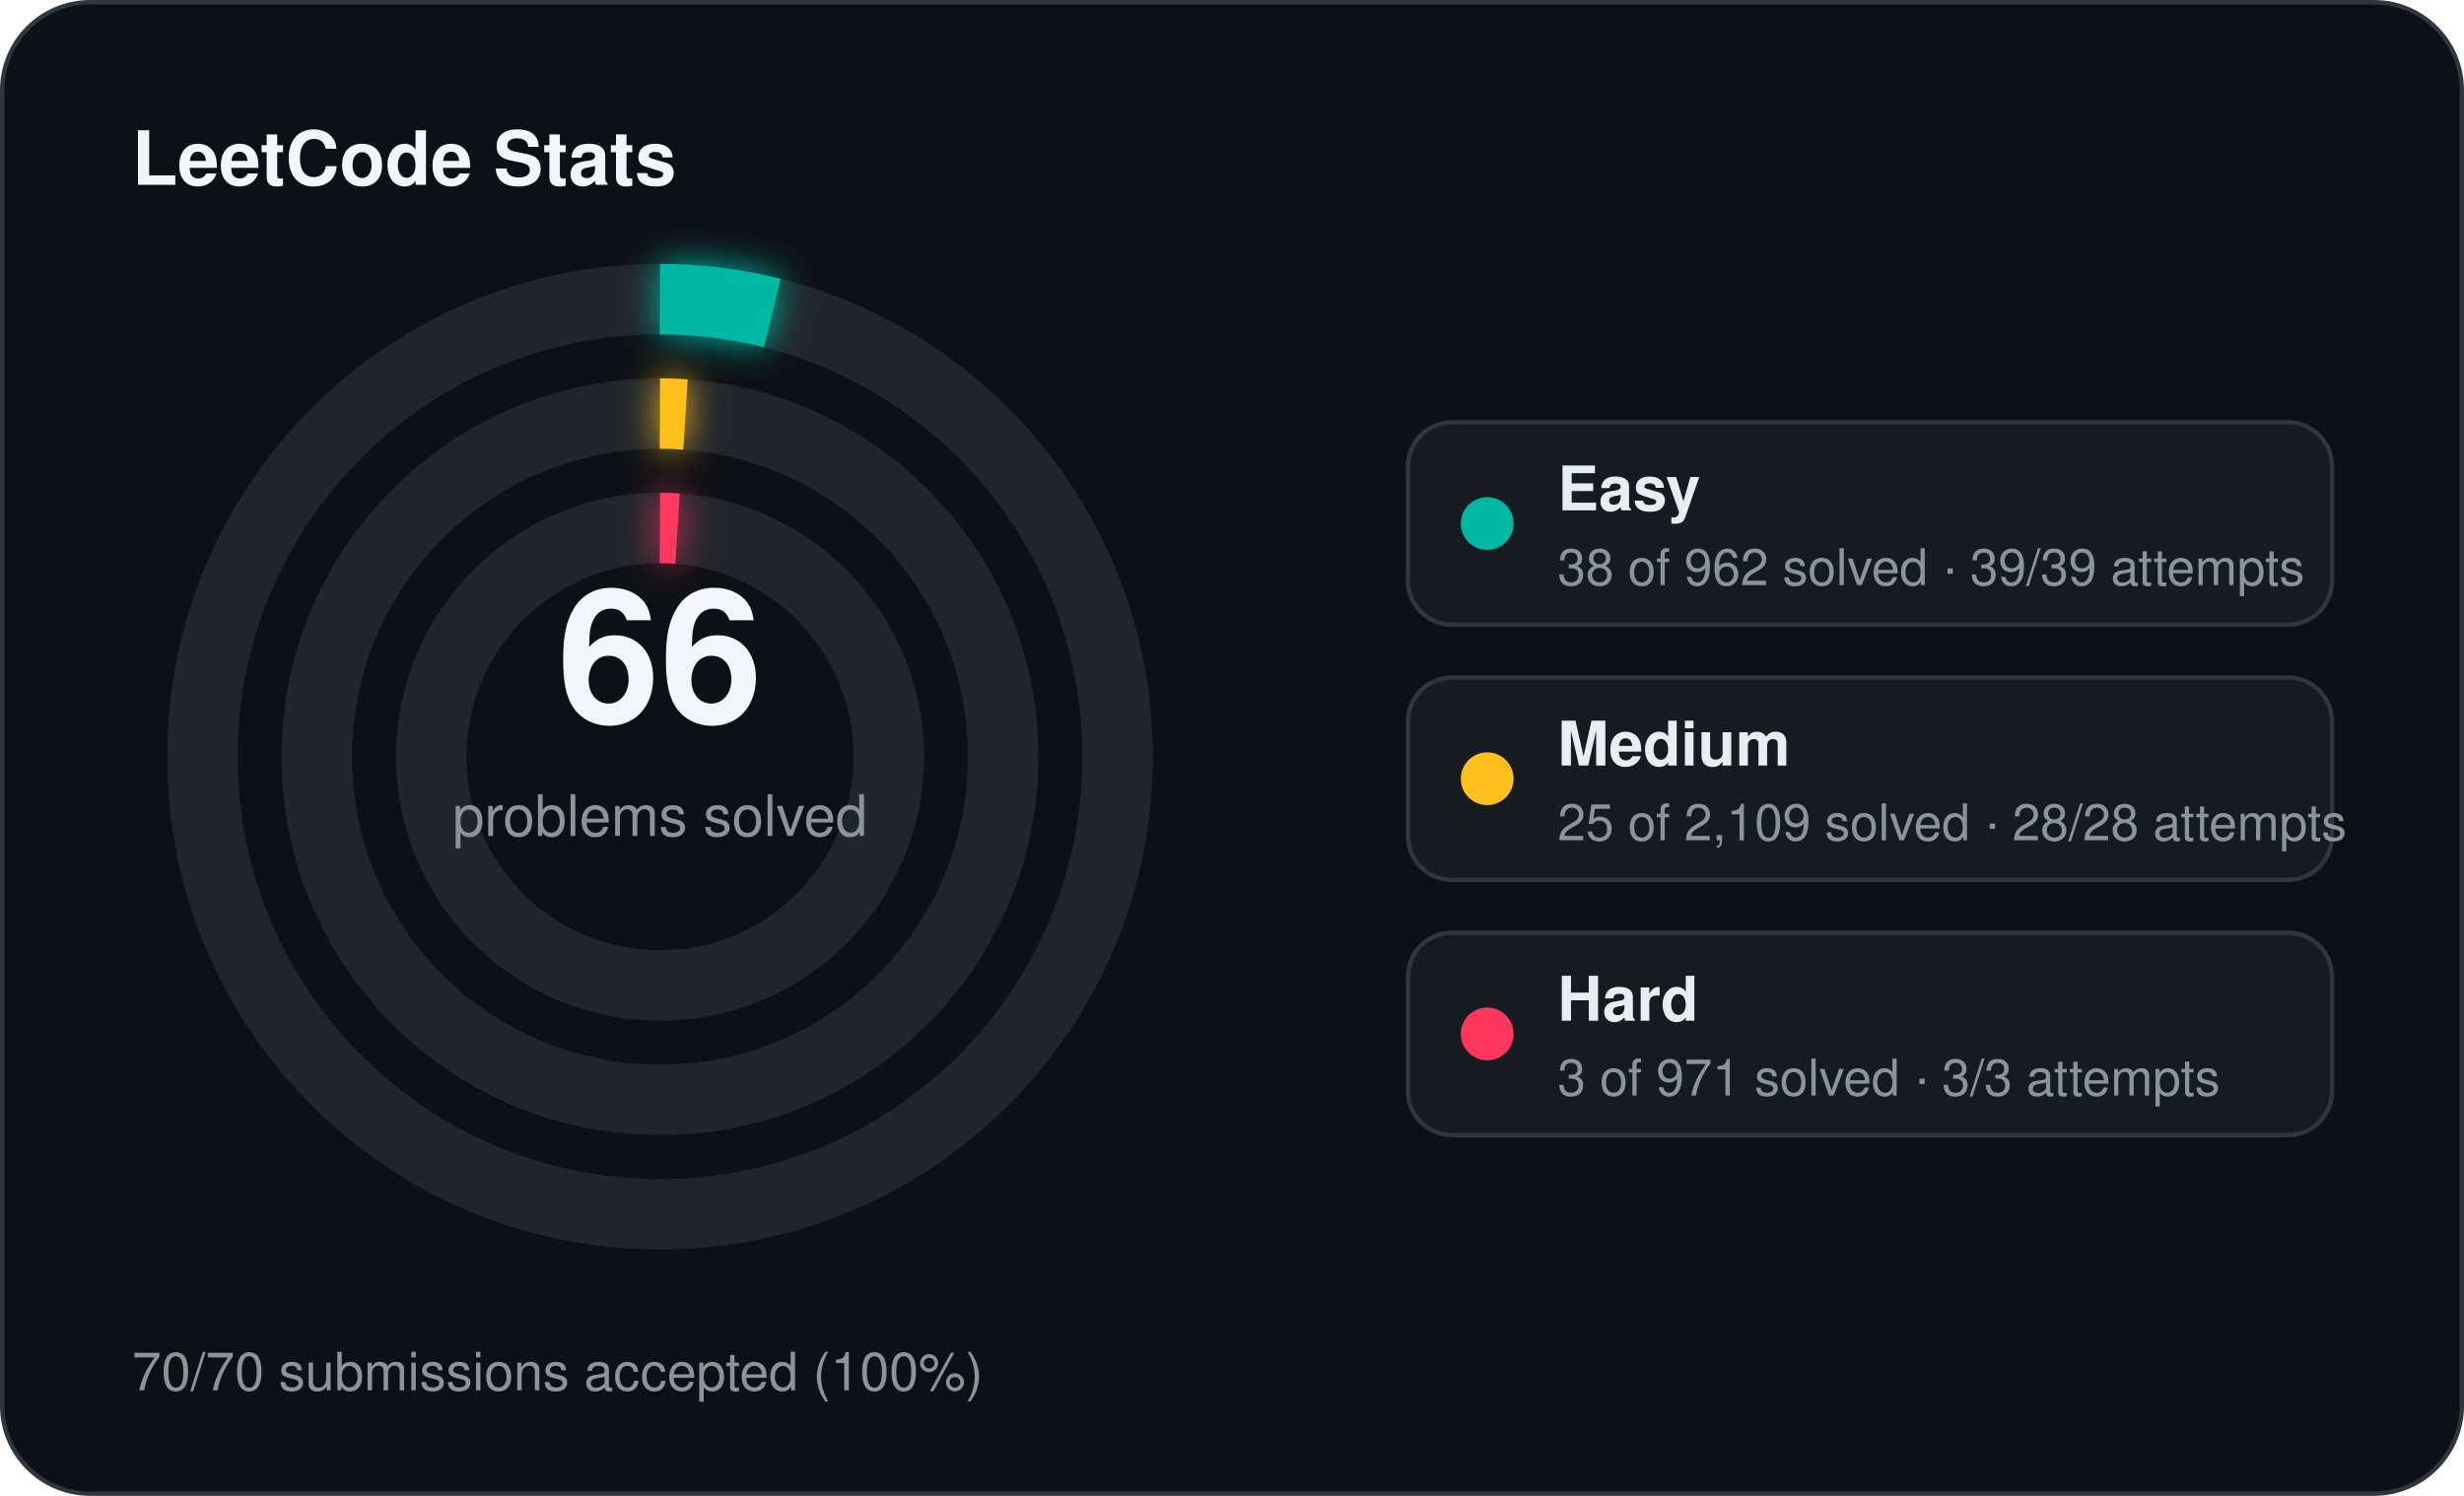
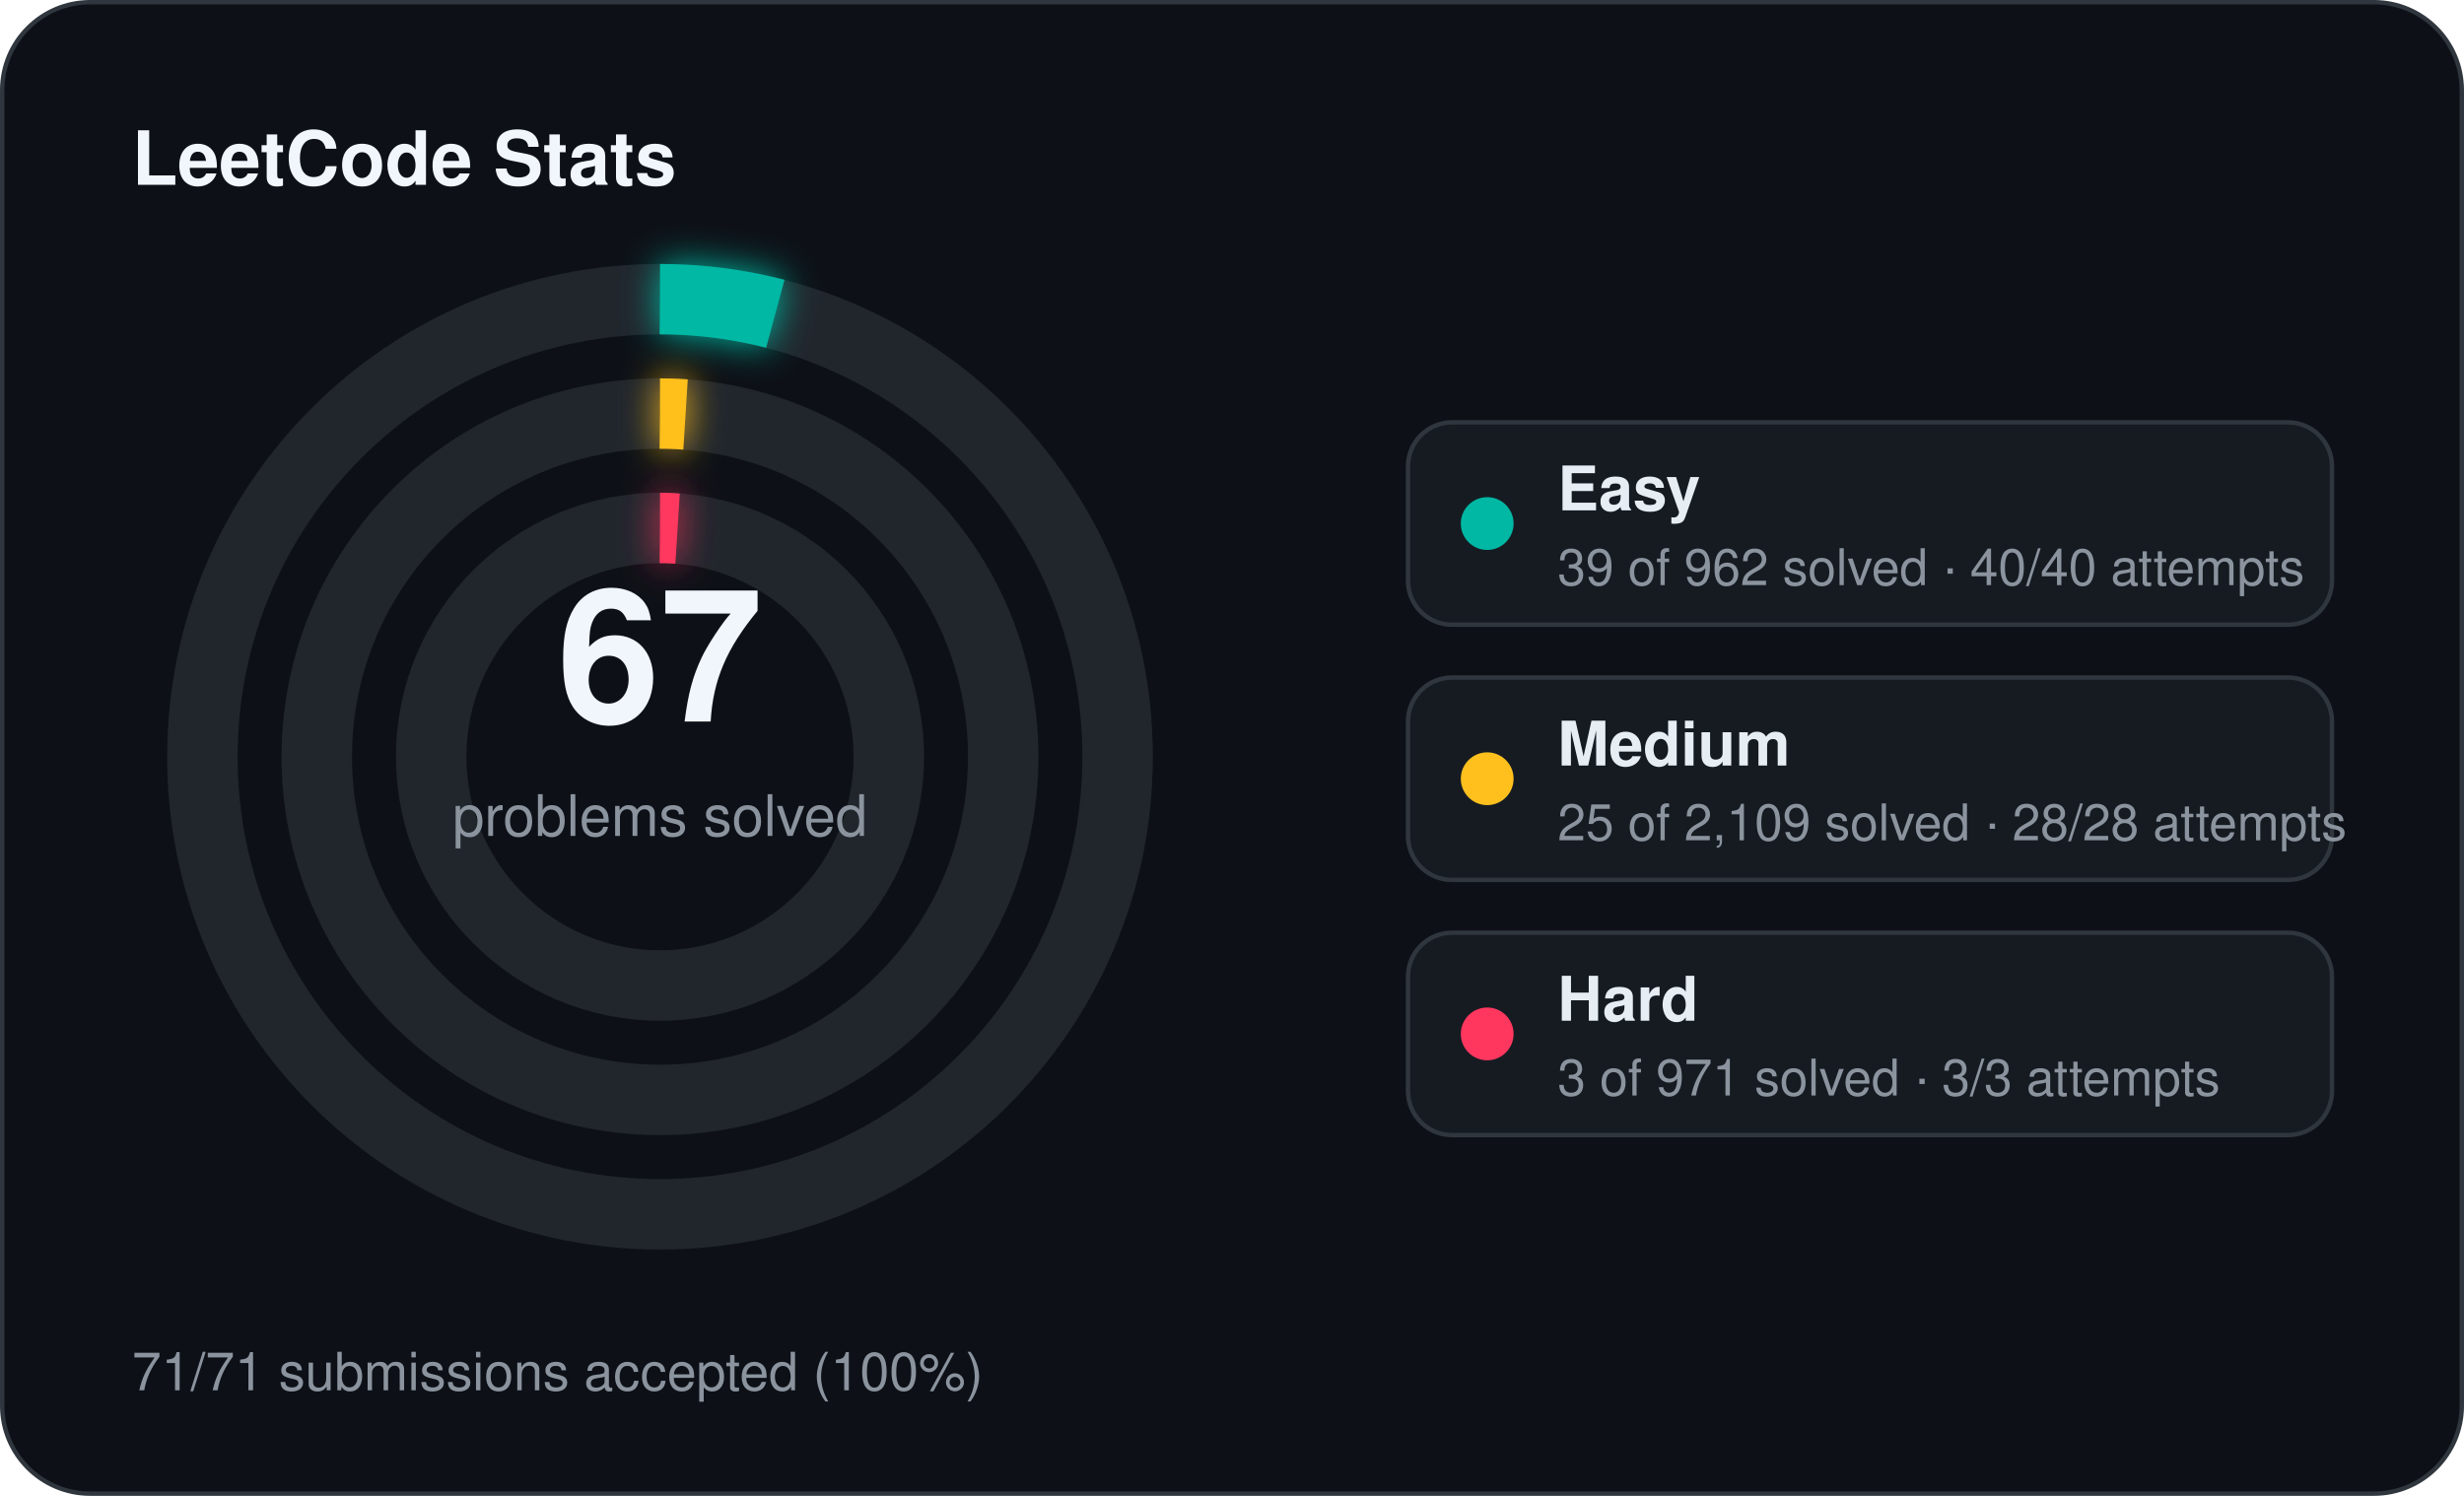
<svg xmlns="http://www.w3.org/2000/svg" width="560" height="340" viewBox="0 0 560 340">
  <defs>
    <filter id="stats-glow" x="-60%" y="-60%" width="220%" height="220%">
      <feGaussianBlur stdDeviation="4" result="blur" />
      <feMerge>
        <feMergeNode in="blur" />
        <feMergeNode in="SourceGraphic" />
      </feMerge>
    </filter>
  </defs>
  <rect x="0.5" y="0.5" width="559" height="339" rx="20" fill="#0d1117" stroke="#30363d" stroke-width="1" />
  <text x="30" y="42" fill="#f0f6fc" font-family="Segoe UI, Helvetica, Arial, sans-serif" font-size="17" font-weight="700">LeetCode Stats</text>
  <circle cx="150" cy="172" r="104" fill="none" stroke="#21262d" stroke-width="16" />
-   <circle cx="150" cy="172" r="104" fill="none" stroke="#00b8a3" stroke-width="16" stroke-linecap="butt" stroke-dasharray="25.81 653.45" transform="rotate(-90 150 172)" filter="url(#stats-glow)" />
+   <circle cx="150" cy="172" r="104" fill="none" stroke="#00b8a3" stroke-width="16" stroke-linecap="butt" stroke-dasharray="26.49 653.45" transform="rotate(-90 150 172)" filter="url(#stats-glow)" />
  <circle cx="150" cy="172" r="78" fill="none" stroke="#21262d" stroke-width="16" />
  <circle cx="150" cy="172" r="78" fill="none" stroke="#ffc01e" stroke-width="16" stroke-linecap="butt" stroke-dasharray="5.81 490.09" transform="rotate(-90 150 172)" filter="url(#stats-glow)" />
  <circle cx="150" cy="172" r="52" fill="none" stroke="#21262d" stroke-width="16" />
  <circle cx="150" cy="172" r="52" fill="none" stroke="#ff375f" stroke-width="16" stroke-linecap="butt" stroke-dasharray="4.00 326.73" transform="rotate(-90 150 172)" filter="url(#stats-glow)" />
-   <text x="150" y="164" text-anchor="middle" fill="#f0f6fc" font-family="Segoe UI, Helvetica, Arial, sans-serif" font-size="42" font-weight="700">66</text>
+   <text x="150" y="164" text-anchor="middle" fill="#f0f6fc" font-family="Segoe UI, Helvetica, Arial, sans-serif" font-size="42" font-weight="700">67</text>
  <text x="150" y="190" text-anchor="middle" fill="#8b949e" font-family="Segoe UI, Helvetica, Arial, sans-serif" font-size="13">problems solved</text>
  <rect x="320" y="96" width="210" height="46" rx="10" fill="#161b22" stroke="#30363d" stroke-width="1" />
  <circle cx="338" cy="119" r="6" fill="#00b8a3" />
  <text x="354" y="116" fill="#e6edf3" font-family="Segoe UI, Helvetica, Arial, sans-serif" font-size="14" font-weight="600">Easy</text>
-   <text x="354" y="133" fill="#8b949e" font-family="Segoe UI, Helvetica, Arial, sans-serif" font-size="11.5">38 of 962 solved · 39/39 attempts</text>
+   <text x="354" y="133" fill="#8b949e" font-family="Segoe UI, Helvetica, Arial, sans-serif" font-size="11.5">39 of 962 solved · 40/40 attempts</text>
  <rect x="320" y="154" width="210" height="46" rx="10" fill="#161b22" stroke="#30363d" stroke-width="1" />
  <circle cx="338" cy="177" r="6" fill="#ffc01e" />
  <text x="354" y="174" fill="#e6edf3" font-family="Segoe UI, Helvetica, Arial, sans-serif" font-size="14" font-weight="600">Medium</text>
  <text x="354" y="191" fill="#8b949e" font-family="Segoe UI, Helvetica, Arial, sans-serif" font-size="11.5">25 of 2,109 solved · 28/28 attempts</text>
  <rect x="320" y="212" width="210" height="46" rx="10" fill="#161b22" stroke="#30363d" stroke-width="1" />
  <circle cx="338" cy="235" r="6" fill="#ff375f" />
  <text x="354" y="232" fill="#e6edf3" font-family="Segoe UI, Helvetica, Arial, sans-serif" font-size="14" font-weight="600">Hard</text>
  <text x="354" y="249" fill="#8b949e" font-family="Segoe UI, Helvetica, Arial, sans-serif" font-size="11.5">3 of 971 solved · 3/3 attempts</text>
-   <text x="30" y="316" fill="#8b949e" font-family="Segoe UI, Helvetica, Arial, sans-serif" font-size="12">70/70 submissions accepted (100%)</text>
+   <text x="30" y="316" fill="#8b949e" font-family="Segoe UI, Helvetica, Arial, sans-serif" font-size="12">71/71 submissions accepted (100%)</text>
</svg>
